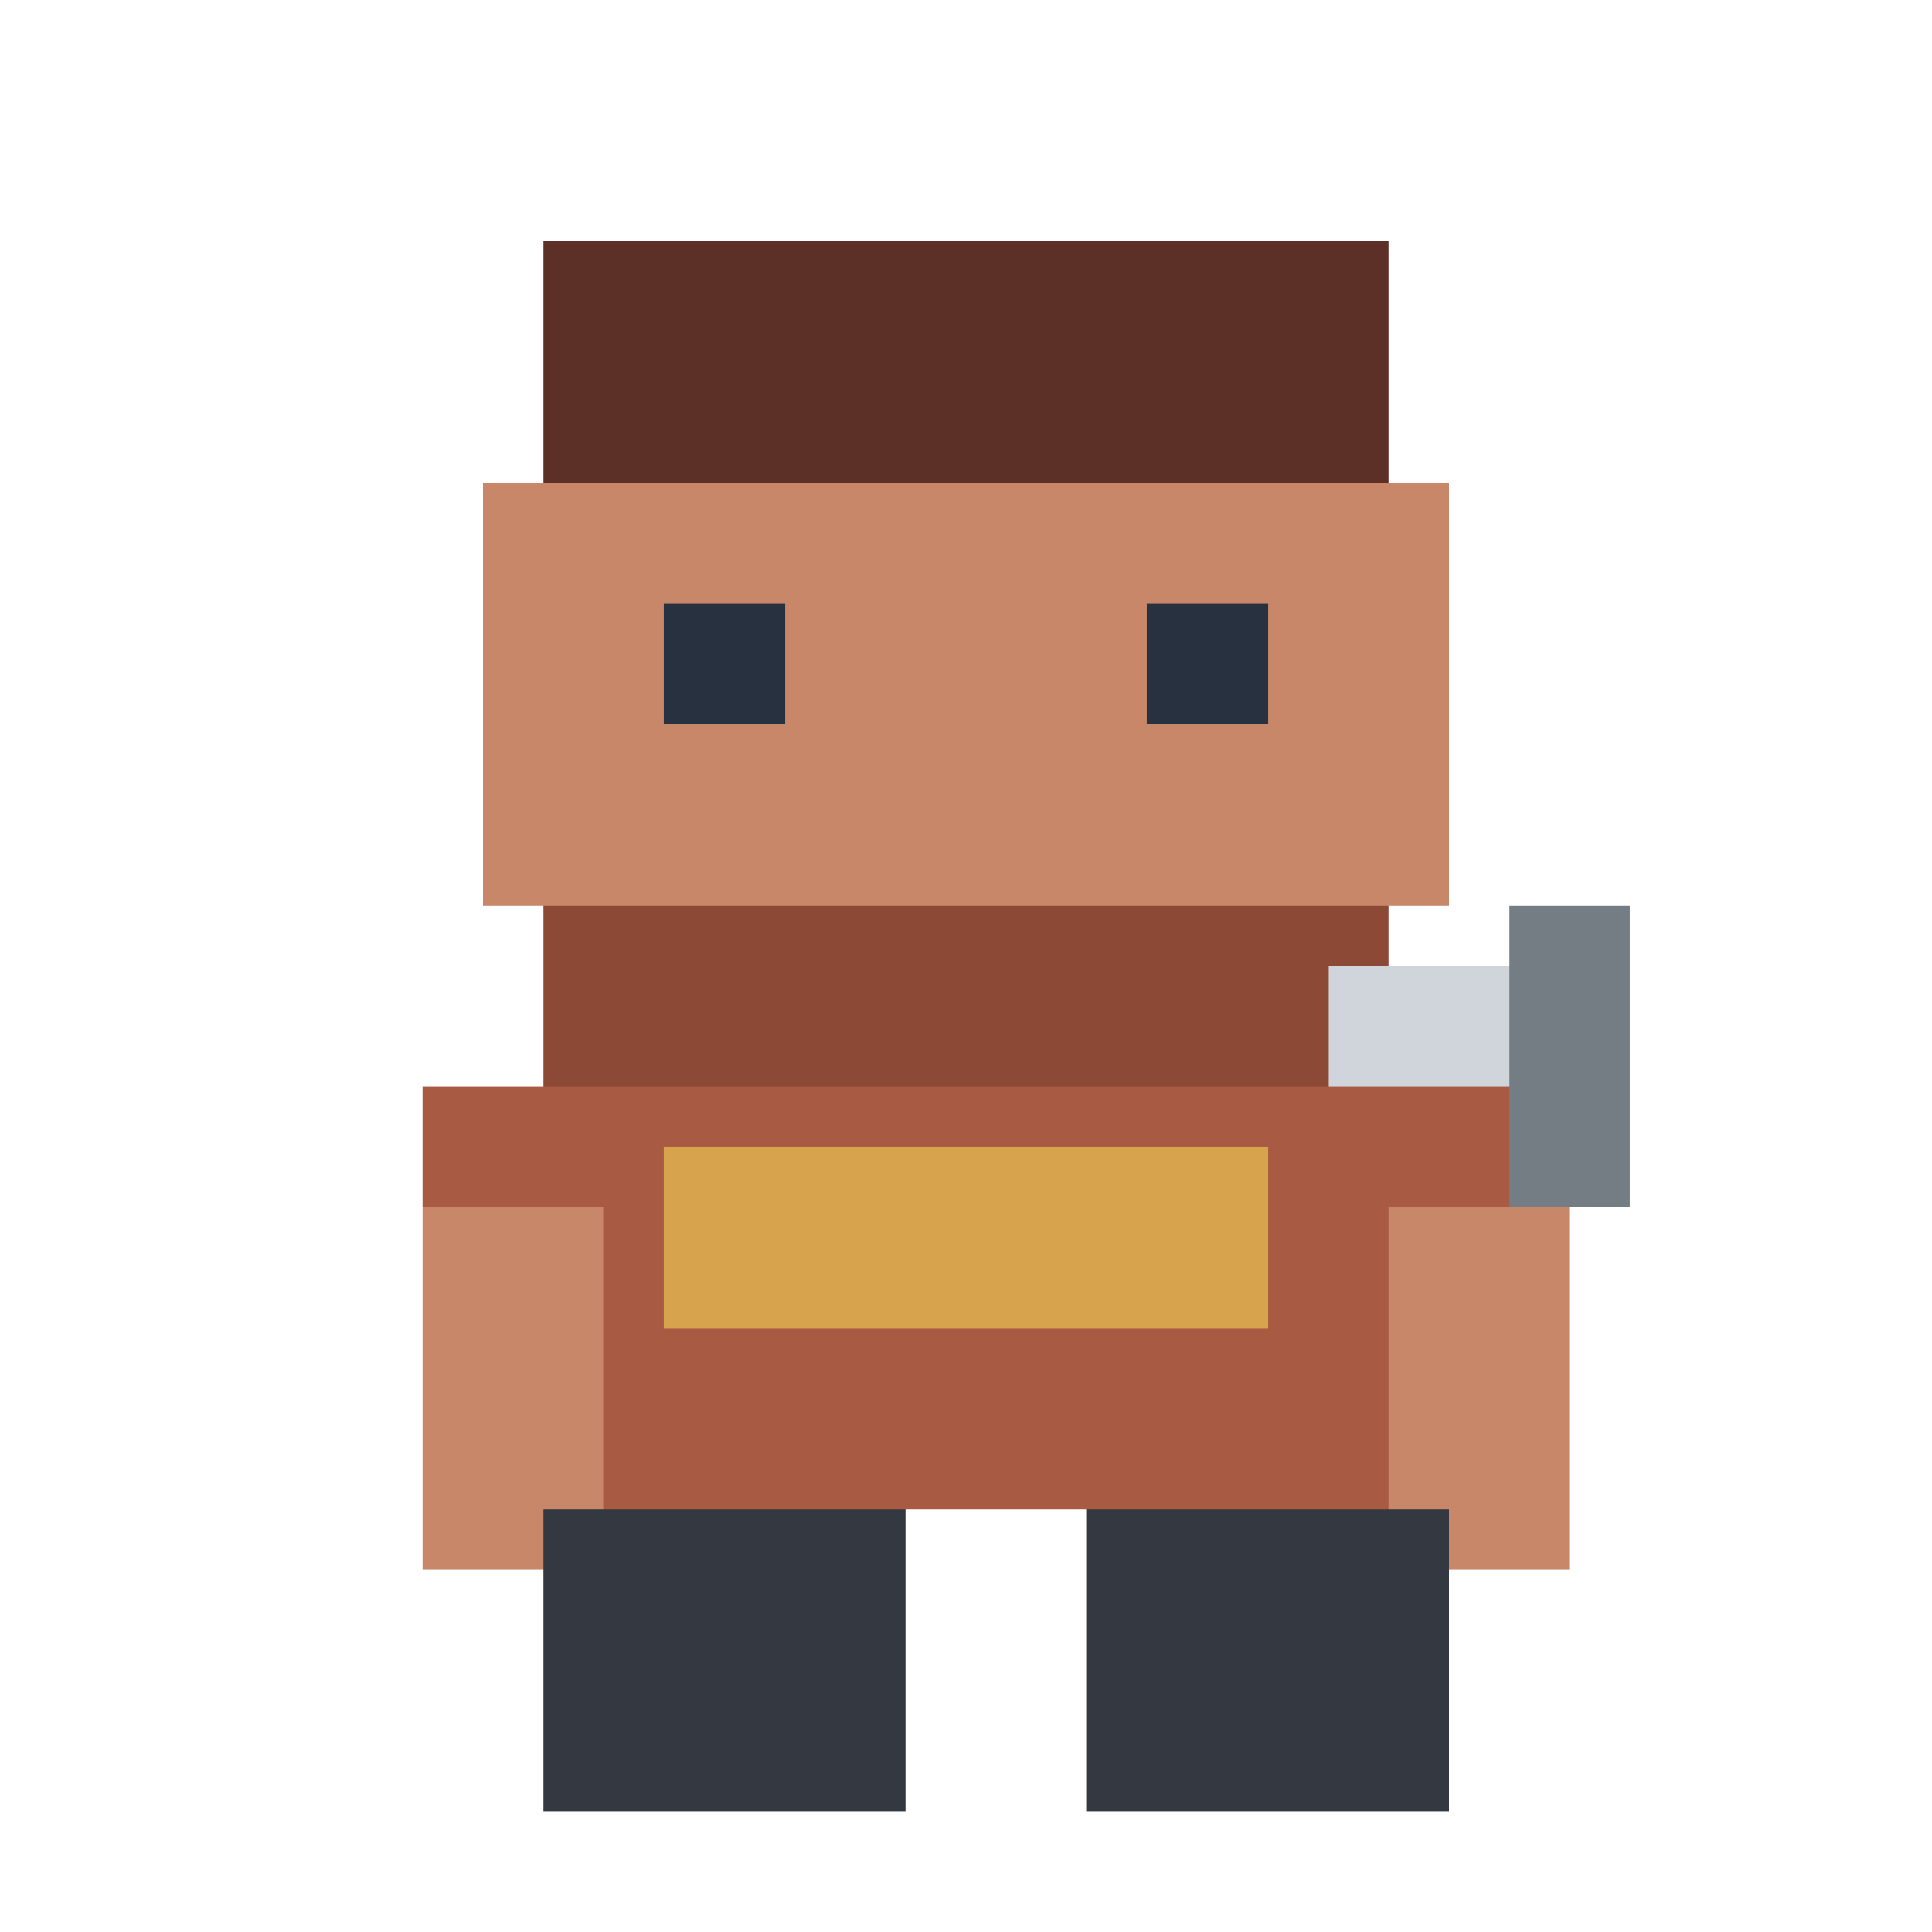
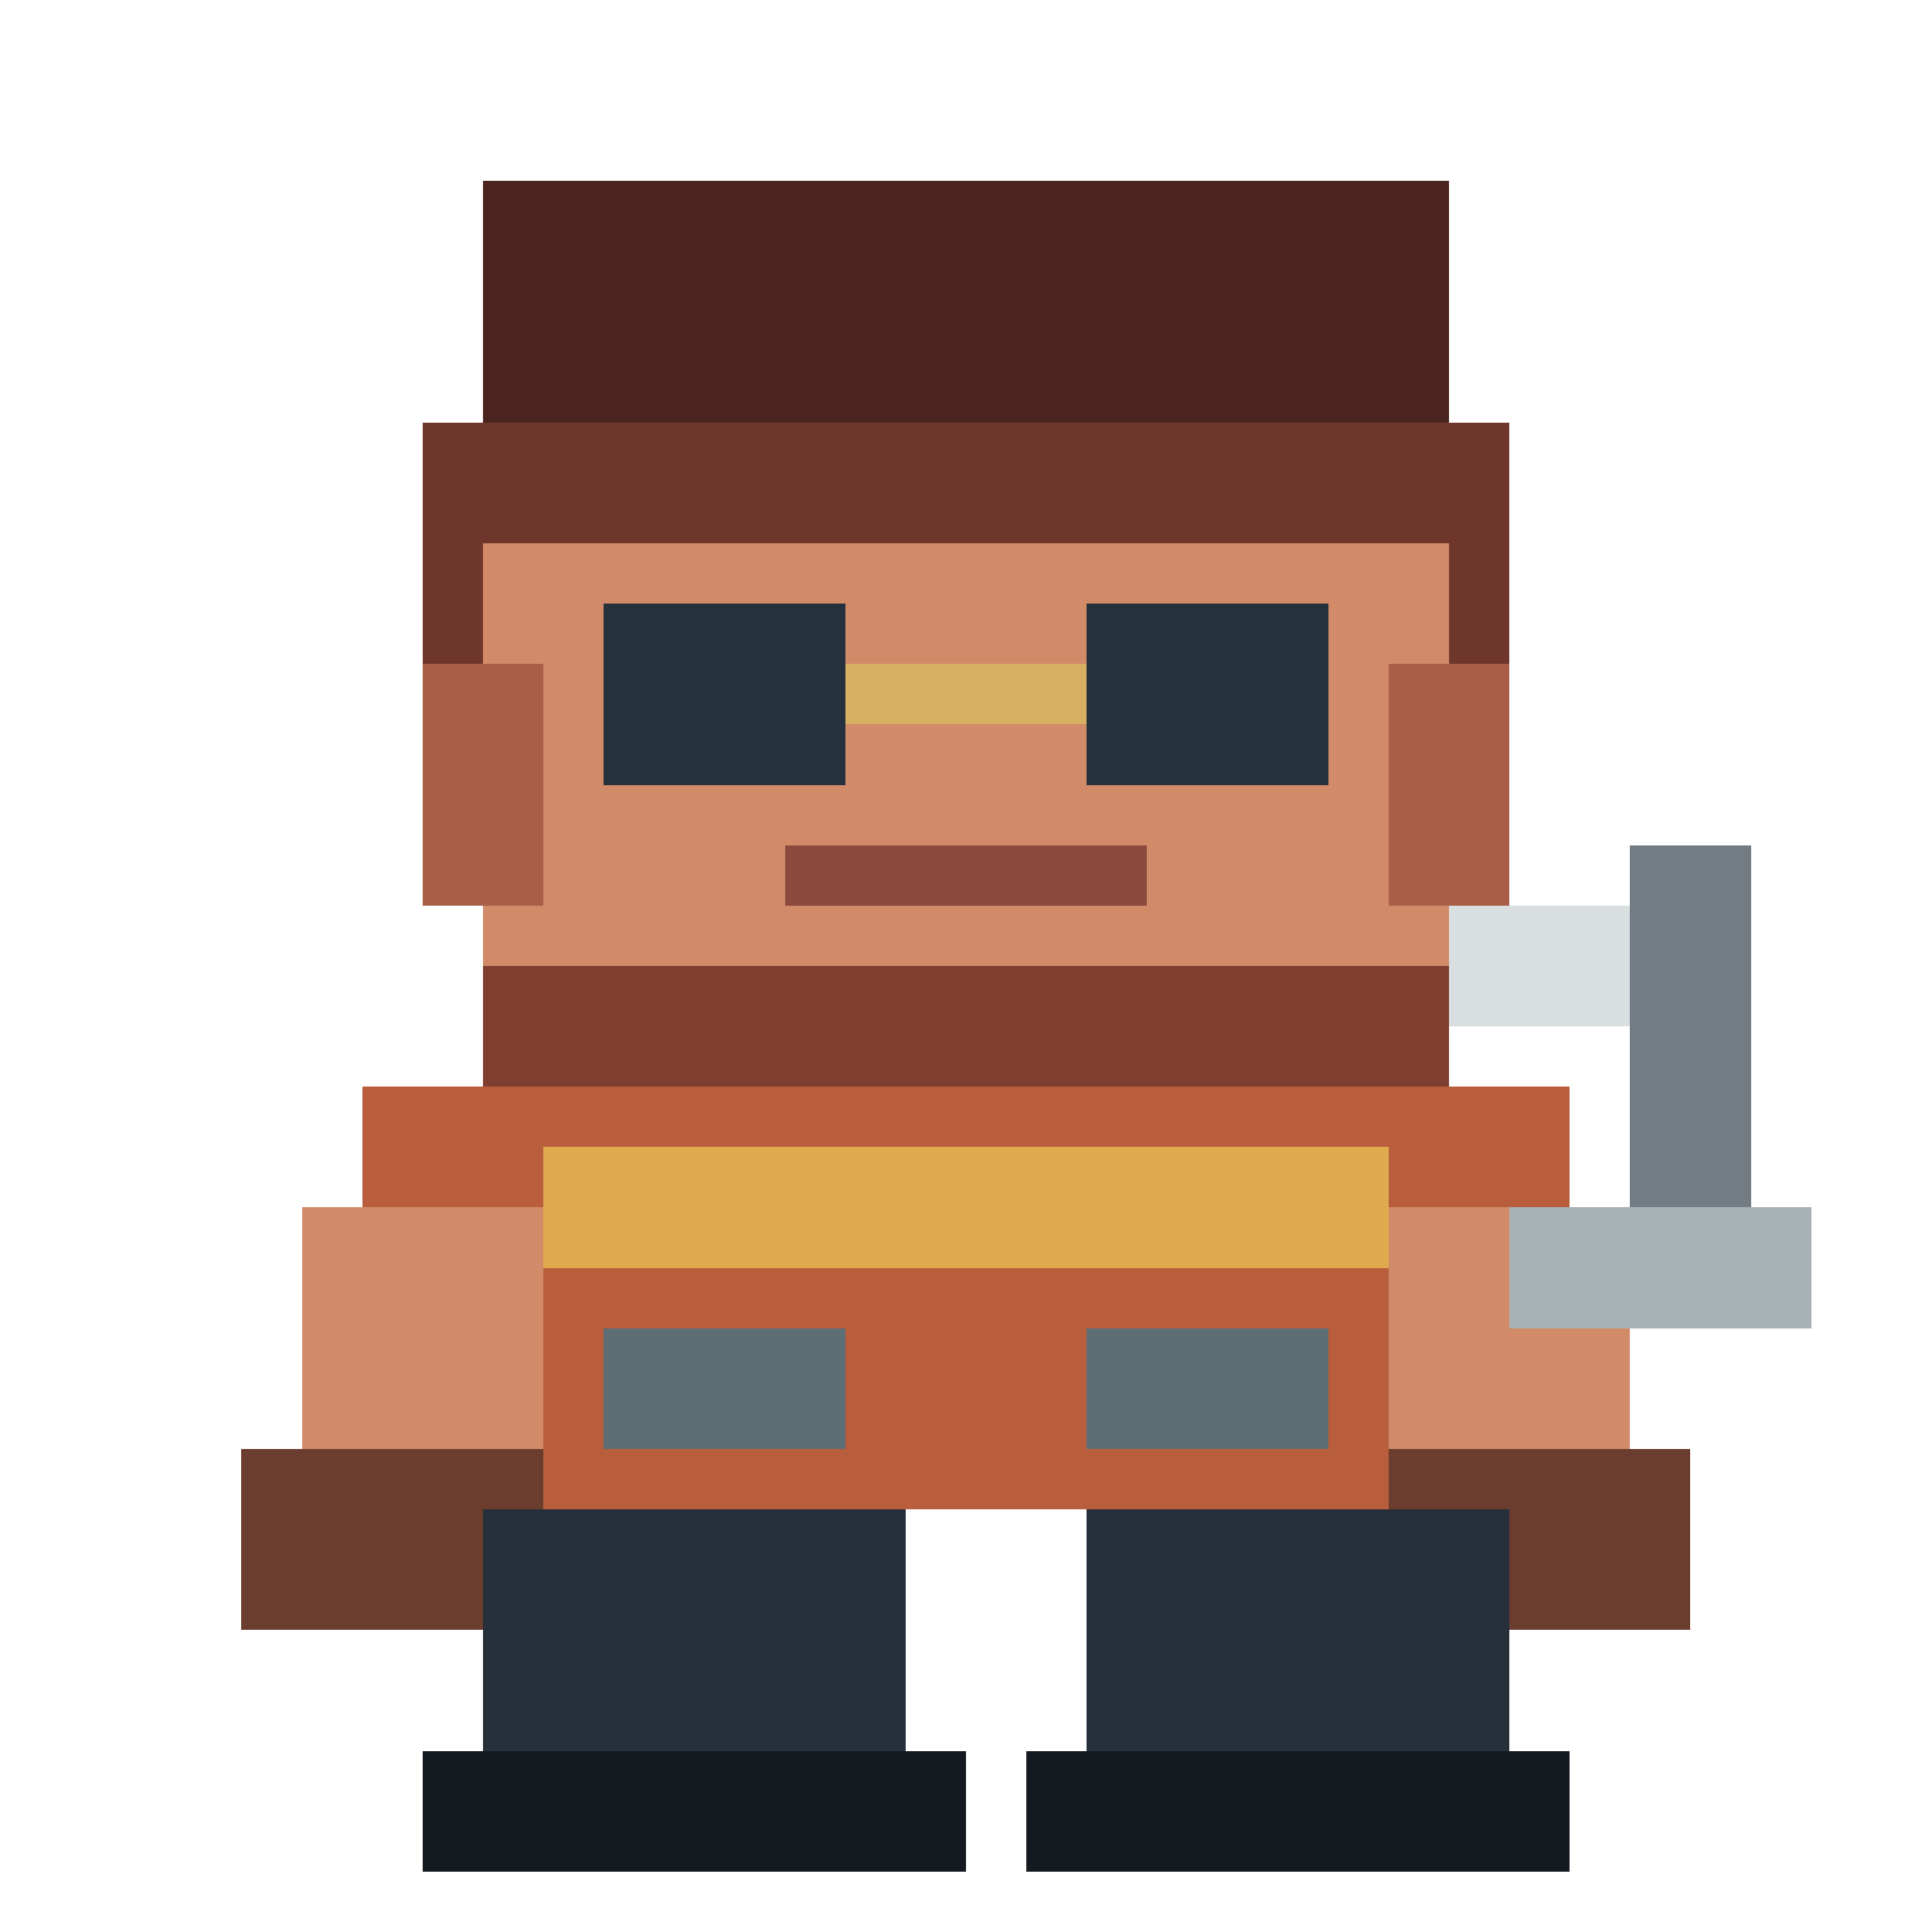
<svg xmlns="http://www.w3.org/2000/svg" width="32" height="32" viewBox="0 0 32 32" shape-rendering="crispEdges">
  <rect width="32" height="32" fill="none" />
-   <rect x="9" y="4" width="14" height="4" fill="#5d3027" />
-   <rect x="8" y="8" width="16" height="7" fill="#c88768" />
-   <rect x="11" y="10" width="2" height="2" fill="#28313f" />
-   <rect x="19" y="10" width="2" height="2" fill="#28313f" />
-   <rect x="9" y="15" width="14" height="3" fill="#8b4936" />
-   <rect x="7" y="18" width="18" height="7" fill="#a85b42" />
-   <rect x="11" y="19" width="10" height="3" fill="#d7a34c" />
-   <rect x="7" y="20" width="3" height="6" fill="#c88768" />
-   <rect x="23" y="20" width="3" height="6" fill="#c88768" />
-   <rect x="9" y="25" width="6" height="5" fill="#343840" />
-   <rect x="18" y="25" width="6" height="5" fill="#343840" />
-   <rect x="22" y="16" width="4" height="2" fill="#cfd5da" />
-   <rect x="25" y="15" width="2" height="5" fill="#747d84" />
+   <rect x="8" y="3" width="16" height="4" fill="#4c241f" />
+   <rect x="7" y="7" width="18" height="4" fill="#6f372c" />
+   <rect x="8" y="9" width="16" height="7" fill="#d28b68" />
+   <rect x="7" y="11" width="2" height="4" fill="#a85e47" />
+   <rect x="23" y="11" width="2" height="4" fill="#a85e47" />
+   <rect x="10" y="10" width="4" height="3" fill="#25323d" />
+   <rect x="18" y="10" width="4" height="3" fill="#25323d" />
+   <rect x="14" y="11" width="4" height="1" fill="#d7b064" />
+   <rect x="13" y="14" width="6" height="1" fill="#8b4a3d" />
+   <rect x="8" y="16" width="16" height="2" fill="#7e3e30" />
+   <rect x="6" y="18" width="20" height="7" fill="#b95e3d" />
+   <rect x="9" y="19" width="14" height="2" fill="#e0aa4e" />
+   <rect x="10" y="22" width="4" height="2" fill="#5d6f74" />
+   <rect x="18" y="22" width="4" height="2" fill="#5d6f74" />
+   <rect x="5" y="20" width="4" height="6" fill="#d28b68" />
+   <rect x="23" y="20" width="4" height="6" fill="#d28b68" />
+   <rect x="4" y="24" width="5" height="3" fill="#6b3d2f" />
+   <rect x="23" y="24" width="5" height="3" fill="#6b3d2f" />
+   <rect x="8" y="25" width="7" height="5" fill="#27303a" />
+   <rect x="18" y="25" width="7" height="5" fill="#27303a" />
+   <rect x="7" y="29" width="9" height="2" fill="#151a21" />
+   <rect x="17" y="29" width="9" height="2" fill="#151a21" />
+   <rect x="24" y="15" width="4" height="2" fill="#d9dee1" />
+   <rect x="27" y="14" width="2" height="7" fill="#737c83" />
+   <rect x="25" y="20" width="5" height="2" fill="#a8b2b5" />
</svg>
